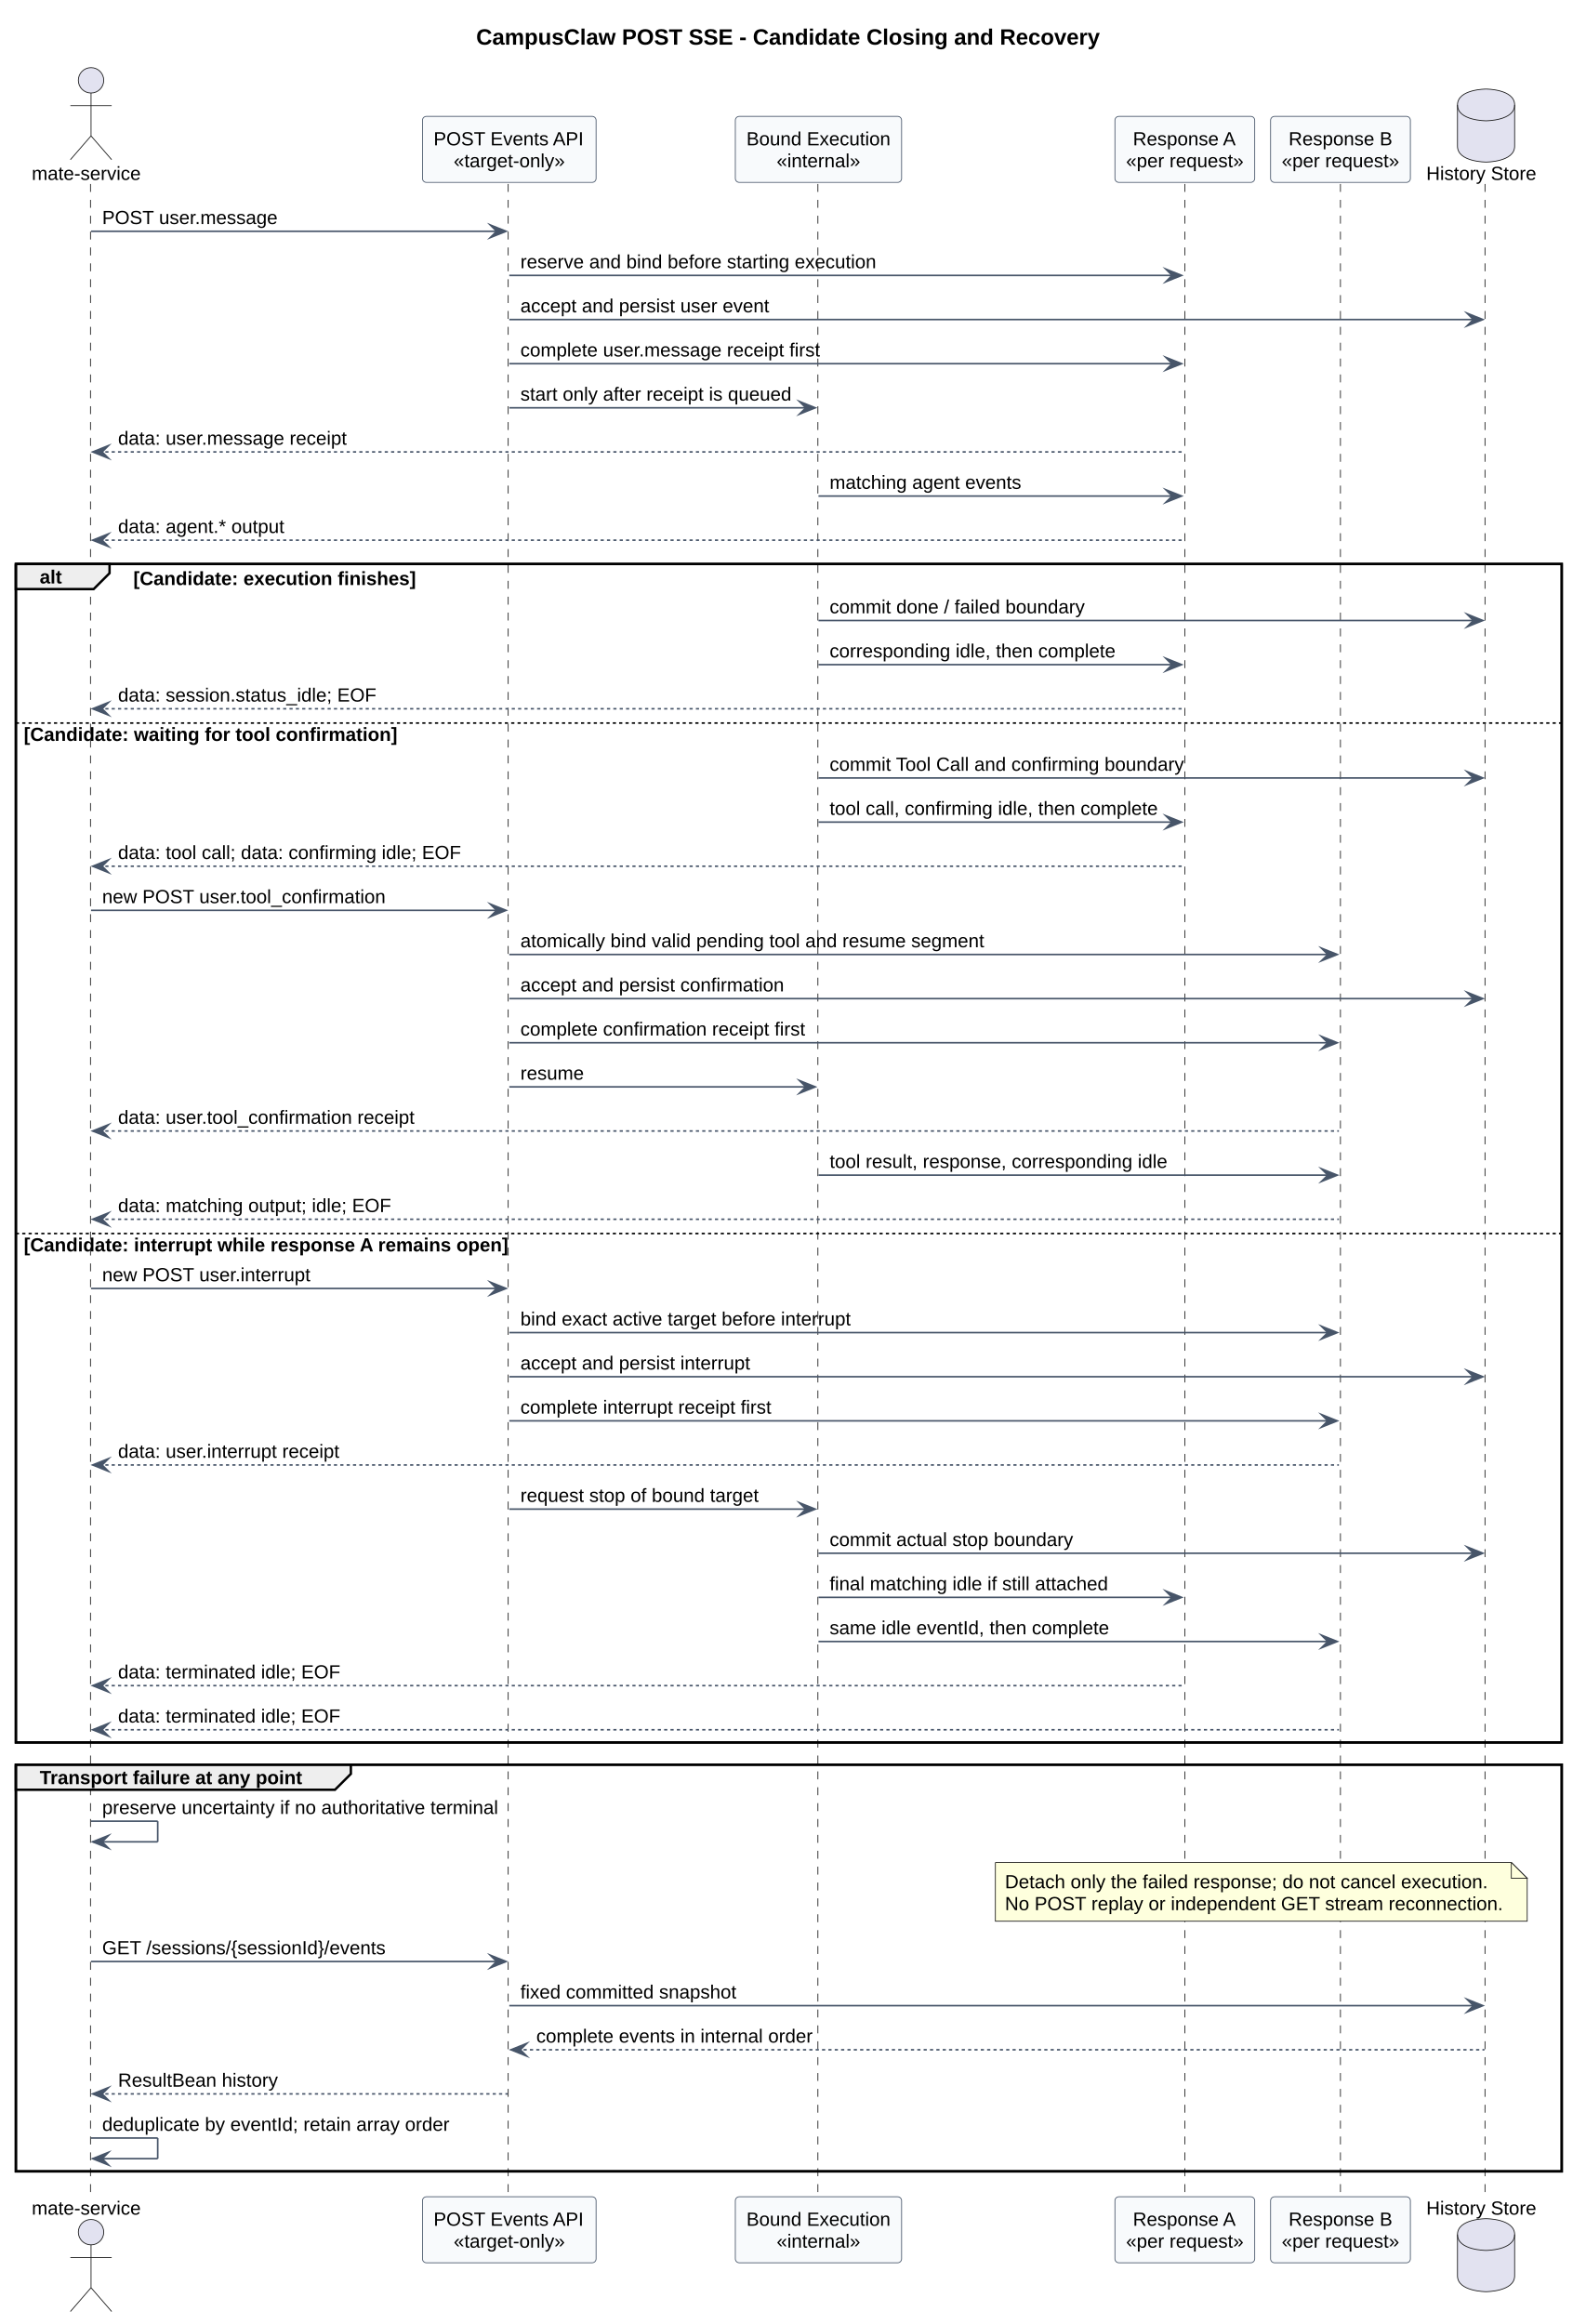
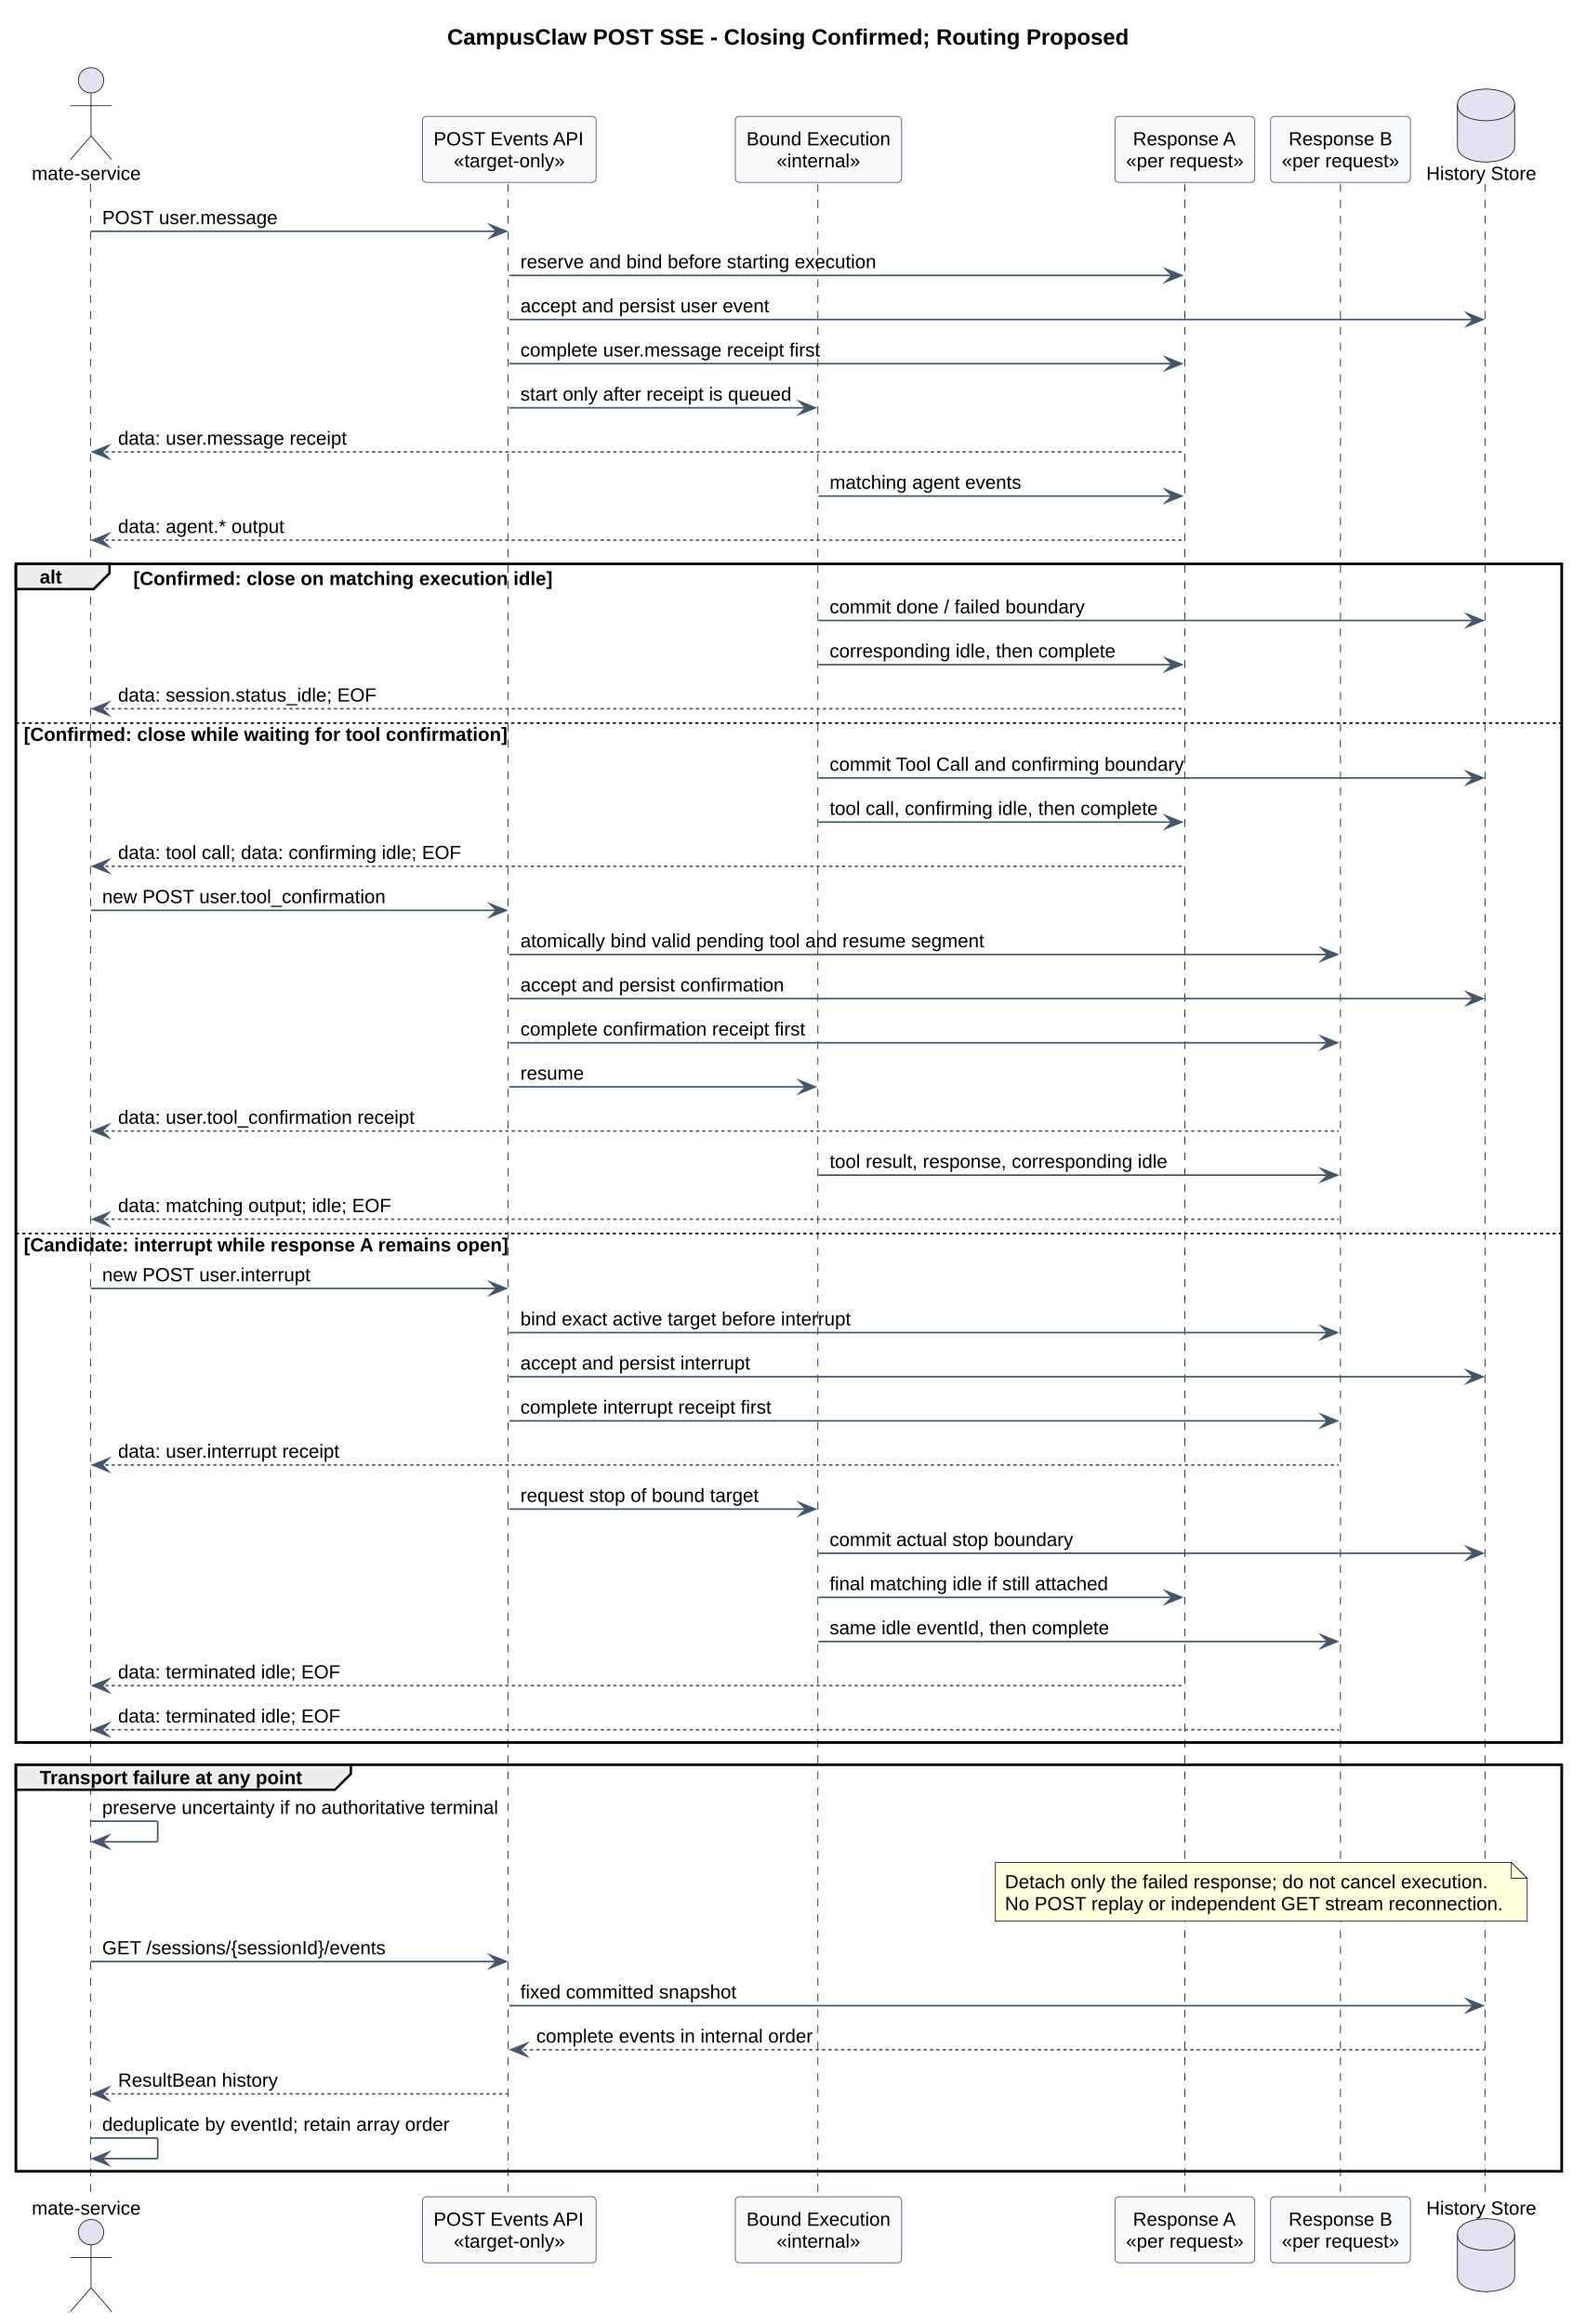
<svg xmlns="http://www.w3.org/2000/svg" contentStyleType="text/css" data-diagram-type="SEQUENCE" height="1464px" preserveAspectRatio="none" style="width:999px;height:1464px;background:#FFFFFF;" version="1.1" viewBox="0 0 999 1464" width="999px" zoomAndPan="magnify">
  <defs />
  <g>
    <g class="title" data-source-line="187">
-       <text fill="#000000" font-family="Arial" font-size="14" font-weight="700" lengthAdjust="spacing" textLength="392.868" x="299.945" y="28.132">CampusClaw POST SSE - Candidate Closing and Recovery</text>
+       <text fill="#000000" font-family="Arial" font-size="14" font-weight="700" lengthAdjust="spacing" textLength="429.358" x="281.7" y="28.132">CampusClaw POST SSE - Closing Confirmed; Routing Proposed</text>
    </g>
    <rect fill="none" height="742.367" style="stroke:#000000;stroke-width:1.5;" width="973.758" x="10" y="355.288" />
    <rect fill="none" height="256.19" style="stroke:#000000;stroke-width:1.5;" width="973.758" x="10" y="1111.655" />
    <g class="participant-lifeline" data-entity-uid="part1" data-qualified-name="Client" data-source-line="207" id="part1-lifeline">
      <g>
        <rect fill="#000000" fill-opacity="0" height="1268.947" width="8" x="53.342" y="115.897" />
        <line style="stroke:#181818;stroke-width:0.5;stroke-dasharray:5,5;" x1="57" x2="57" y1="115.897" y2="1384.845" />
      </g>
    </g>
    <g class="participant-lifeline" data-entity-uid="part2" data-qualified-name="API" data-source-line="208" id="part2-lifeline">
      <g>
        <rect fill="#000000" fill-opacity="0" height="1268.947" width="8" x="316.799" y="115.897" />
        <line style="stroke:#181818;stroke-width:0.5;stroke-dasharray:5,5;" x1="320.115" x2="320.115" y1="115.897" y2="1384.845" />
      </g>
    </g>
    <g class="participant-lifeline" data-entity-uid="part3" data-qualified-name="Execution" data-source-line="209" id="part3-lifeline">
      <g>
        <rect fill="#000000" fill-opacity="0" height="1268.947" width="8" x="511.559" y="115.897" />
        <line style="stroke:#181818;stroke-width:0.5;stroke-dasharray:5,5;" x1="515.192" x2="515.192" y1="115.897" y2="1384.845" />
      </g>
    </g>
    <g class="participant-lifeline" data-entity-uid="part4" data-qualified-name="A" data-source-line="210" id="part4-lifeline">
      <g>
        <rect fill="#000000" fill-opacity="0" height="1268.947" width="8" x="742.33" y="115.897" />
        <line style="stroke:#181818;stroke-width:0.5;stroke-dasharray:5,5;" x1="746.305" x2="746.305" y1="115.897" y2="1384.845" />
      </g>
    </g>
    <g class="participant-lifeline" data-entity-uid="part5" data-qualified-name="B" data-source-line="211" id="part5-lifeline">
      <g>
        <rect fill="#000000" fill-opacity="0" height="1268.947" width="8" x="840.381" y="115.897" />
        <line style="stroke:#181818;stroke-width:0.5;stroke-dasharray:5,5;" x1="844.356" x2="844.356" y1="115.897" y2="1384.845" />
      </g>
    </g>
    <g class="participant-lifeline" data-entity-uid="part6" data-qualified-name="Store" data-source-line="212" id="part6-lifeline">
      <g>
        <rect fill="#000000" fill-opacity="0" height="1268.947" width="8" x="932.082" y="115.897" />
        <line style="stroke:#181818;stroke-width:0.5;stroke-dasharray:5,5;" x1="935.406" x2="935.406" y1="115.897" y2="1384.845" />
      </g>
    </g>
    <g class="participant participant-head" data-entity-uid="part1" data-qualified-name="Client" data-source-line="207" id="part1-head">
      <text fill="#000000" font-family="Arial" font-size="12" lengthAdjust="spacing" textLength="68.684" x="20" y="113.355">mate-service</text>
      <ellipse cx="57.342" cy="50.599" fill="#E2E2F0" rx="8" ry="8" style="stroke:#181818;stroke-width:0.5;" />
      <path d="M57.342,58.599 L57.342,85.599 M44.342,66.599 L70.342,66.599 M57.342,85.599 L44.342,100.599 M57.342,85.599 L70.342,100.599" fill="none" style="stroke:#181818;stroke-width:0.5;" />
    </g>
    <g class="participant participant-tail" data-entity-uid="part1" data-qualified-name="Client" data-source-line="207" id="part1-tail">
      <text fill="#000000" font-family="Arial" font-size="12" lengthAdjust="spacing" textLength="68.684" x="20" y="1395.101">mate-service</text>
      <ellipse cx="57.342" cy="1406.144" fill="#E2E2F0" rx="8" ry="8" style="stroke:#181818;stroke-width:0.5;" />
      <path d="M57.342,1414.144 L57.342,1441.144 M44.342,1422.144 L70.342,1422.144 M57.342,1441.144 L44.342,1456.144 M57.342,1441.144 L70.342,1456.144" fill="none" style="stroke:#181818;stroke-width:0.5;" />
    </g>
    <g class="participant participant-head" data-entity-uid="part2" data-qualified-name="API" data-source-line="208" id="part2-head">
      <rect fill="#F8FAFC" height="41.598" rx="2.5" ry="2.5" style="stroke:#475569;stroke-width:0.5;" width="109.367" x="266.115" y="73.3" />
      <text fill="#000000" font-family="Arial" font-size="12" lengthAdjust="spacing" textLength="95.367" x="273.115" y="91.556">POST Events API</text>
      <text fill="#000000" font-family="Arial" font-size="12" lengthAdjust="spacing" textLength="70.043" x="285.777" y="105.355">«target-only»</text>
    </g>
    <g class="participant participant-tail" data-entity-uid="part2" data-qualified-name="API" data-source-line="208" id="part2-tail">
      <rect fill="#F8FAFC" height="41.598" rx="2.5" ry="2.5" style="stroke:#475569;stroke-width:0.5;" width="109.367" x="266.115" y="1383.845" />
      <text fill="#000000" font-family="Arial" font-size="12" lengthAdjust="spacing" textLength="95.367" x="273.115" y="1402.101">POST Events API</text>
      <text fill="#000000" font-family="Arial" font-size="12" lengthAdjust="spacing" textLength="70.043" x="285.777" y="1415.899">«target-only»</text>
    </g>
    <g class="participant participant-head" data-entity-uid="part3" data-qualified-name="Execution" data-source-line="209" id="part3-head">
      <rect fill="#F8FAFC" height="41.598" rx="2.5" ry="2.5" style="stroke:#475569;stroke-width:0.5;" width="104.732" x="463.192" y="73.3" />
      <text fill="#000000" font-family="Arial" font-size="12" lengthAdjust="spacing" textLength="90.732" x="470.192" y="91.556">Bound Execution</text>
      <text fill="#000000" font-family="Arial" font-size="12" lengthAdjust="spacing" textLength="52.705" x="489.206" y="105.355">«internal»</text>
    </g>
    <g class="participant participant-tail" data-entity-uid="part3" data-qualified-name="Execution" data-source-line="209" id="part3-tail">
      <rect fill="#F8FAFC" height="41.598" rx="2.5" ry="2.5" style="stroke:#475569;stroke-width:0.5;" width="104.732" x="463.192" y="1383.845" />
      <text fill="#000000" font-family="Arial" font-size="12" lengthAdjust="spacing" textLength="90.732" x="470.192" y="1402.101">Bound Execution</text>
      <text fill="#000000" font-family="Arial" font-size="12" lengthAdjust="spacing" textLength="52.705" x="489.206" y="1415.899">«internal»</text>
    </g>
    <g class="participant participant-head" data-entity-uid="part4" data-qualified-name="A" data-source-line="210" id="part4-head">
      <rect fill="#F8FAFC" height="41.598" rx="2.5" ry="2.5" style="stroke:#475569;stroke-width:0.5;" width="88.051" x="702.305" y="73.3" />
      <text fill="#000000" font-family="Arial" font-size="12" lengthAdjust="spacing" textLength="65.373" x="713.644" y="91.556">Response A</text>
      <text fill="#000000" font-family="Arial" font-size="12" lengthAdjust="spacing" textLength="74.051" x="709.305" y="105.355">«per request»</text>
    </g>
    <g class="participant participant-tail" data-entity-uid="part4" data-qualified-name="A" data-source-line="210" id="part4-tail">
      <rect fill="#F8FAFC" height="41.598" rx="2.5" ry="2.5" style="stroke:#475569;stroke-width:0.5;" width="88.051" x="702.305" y="1383.845" />
      <text fill="#000000" font-family="Arial" font-size="12" lengthAdjust="spacing" textLength="65.373" x="713.644" y="1402.101">Response A</text>
      <text fill="#000000" font-family="Arial" font-size="12" lengthAdjust="spacing" textLength="74.051" x="709.305" y="1415.899">«per request»</text>
    </g>
    <g class="participant participant-head" data-entity-uid="part5" data-qualified-name="B" data-source-line="211" id="part5-head">
      <rect fill="#F8FAFC" height="41.598" rx="2.5" ry="2.5" style="stroke:#475569;stroke-width:0.5;" width="88.051" x="800.356" y="73.3" />
      <text fill="#000000" font-family="Arial" font-size="12" lengthAdjust="spacing" textLength="65.373" x="811.694" y="91.556">Response B</text>
      <text fill="#000000" font-family="Arial" font-size="12" lengthAdjust="spacing" textLength="74.051" x="807.356" y="105.355">«per request»</text>
    </g>
    <g class="participant participant-tail" data-entity-uid="part5" data-qualified-name="B" data-source-line="211" id="part5-tail">
      <rect fill="#F8FAFC" height="41.598" rx="2.5" ry="2.5" style="stroke:#475569;stroke-width:0.5;" width="88.051" x="800.356" y="1383.845" />
      <text fill="#000000" font-family="Arial" font-size="12" lengthAdjust="spacing" textLength="65.373" x="811.694" y="1402.101">Response B</text>
      <text fill="#000000" font-family="Arial" font-size="12" lengthAdjust="spacing" textLength="74.051" x="807.356" y="1415.899">«per request»</text>
    </g>
    <g class="participant participant-head" data-entity-uid="part6" data-qualified-name="Store" data-source-line="212" id="part6-head">
      <text fill="#000000" font-family="Arial" font-size="12" lengthAdjust="spacing" textLength="69.352" x="898.406" y="113.355">History Store</text>
      <path d="M918.082,66.099 C918.082,56.099 936.082,56.099 936.082,56.099 C936.082,56.099 954.082,56.099 954.082,66.099 L954.082,92.099 C954.082,102.099 936.082,102.099 936.082,102.099 C936.082,102.099 918.082,102.099 918.082,92.099 L918.082,66.099" fill="#E2E2F0" style="stroke:#181818;stroke-width:0.5;" />
      <path d="M918.082,66.099 C918.082,76.099 936.082,76.099 936.082,76.099 C936.082,76.099 954.082,76.099 954.082,66.099" fill="none" style="stroke:#181818;stroke-width:0.5;" />
    </g>
    <g class="participant participant-tail" data-entity-uid="part6" data-qualified-name="Store" data-source-line="212" id="part6-tail">
      <text fill="#000000" font-family="Arial" font-size="12" lengthAdjust="spacing" textLength="69.352" x="898.406" y="1395.101">History Store</text>
      <path d="M918.082,1407.644 C918.082,1397.644 936.082,1397.644 936.082,1397.644 C936.082,1397.644 954.082,1397.644 954.082,1407.644 L954.082,1433.644 C954.082,1443.644 936.082,1443.644 936.082,1443.644 C936.082,1443.644 918.082,1443.644 918.082,1433.644 L918.082,1407.644" fill="#E2E2F0" style="stroke:#181818;stroke-width:0.5;" />
      <path d="M918.082,1407.644 C918.082,1417.644 936.082,1417.644 936.082,1417.644 C936.082,1417.644 954.082,1417.644 954.082,1407.644" fill="none" style="stroke:#181818;stroke-width:0.5;" />
    </g>
    <g class="message" data-entity-1="part1" data-entity-2="part2" data-source-line="214" id="msg1">
      <polygon fill="#475569" points="308.799,141.696,318.799,145.696,308.799,149.696,312.799,145.696" style="stroke:#475569;stroke-width:1;stroke-linejoin:miter;stroke-miterlimit:10;" />
      <line style="stroke:#475569;stroke-width:1;" x1="57.342" x2="314.799" y1="145.696" y2="145.696" />
      <text fill="#000000" font-family="Arial" font-size="12" lengthAdjust="spacing" textLength="111.375" x="64.342" y="141.153">POST user.message</text>
    </g>
    <g class="message" data-entity-1="part2" data-entity-2="part4" data-source-line="215" id="msg2">
      <polygon fill="#475569" points="734.33,169.495,744.33,173.495,734.33,177.495,738.33,173.495" style="stroke:#475569;stroke-width:1;stroke-linejoin:miter;stroke-miterlimit:10;" />
      <line style="stroke:#475569;stroke-width:1;" x1="320.799" x2="740.33" y1="173.495" y2="173.495" />
      <text fill="#000000" font-family="Arial" font-size="12" lengthAdjust="spacing" textLength="224.139" x="327.799" y="168.952">reserve and bind before starting execution</text>
    </g>
    <g class="message" data-entity-1="part2" data-entity-2="part6" data-source-line="216" id="msg3">
      <polygon fill="#475569" points="924.082,197.294,934.082,201.294,924.082,205.294,928.082,201.294" style="stroke:#475569;stroke-width:1;stroke-linejoin:miter;stroke-miterlimit:10;" />
      <line style="stroke:#475569;stroke-width:1;" x1="320.799" x2="930.082" y1="201.294" y2="201.294" />
      <text fill="#000000" font-family="Arial" font-size="12" lengthAdjust="spacing" textLength="156.756" x="327.799" y="196.751">accept and persist user event</text>
    </g>
    <g class="message" data-entity-1="part2" data-entity-2="part4" data-source-line="217" id="msg4">
      <polygon fill="#475569" points="734.33,225.093,744.33,229.093,734.33,233.093,738.33,229.093" style="stroke:#475569;stroke-width:1;stroke-linejoin:miter;stroke-miterlimit:10;" />
      <line style="stroke:#475569;stroke-width:1;" x1="320.799" x2="740.33" y1="229.093" y2="229.093" />
      <text fill="#000000" font-family="Arial" font-size="12" lengthAdjust="spacing" textLength="189.41" x="327.799" y="224.55">complete user.message receipt first</text>
    </g>
    <g class="message" data-entity-1="part2" data-entity-2="part3" data-source-line="218" id="msg5">
      <polygon fill="#475569" points="503.559,252.892,513.559,256.892,503.559,260.892,507.559,256.892" style="stroke:#475569;stroke-width:1;stroke-linejoin:miter;stroke-miterlimit:10;" />
      <line style="stroke:#475569;stroke-width:1;" x1="320.799" x2="509.559" y1="256.892" y2="256.892" />
      <text fill="#000000" font-family="Arial" font-size="12" lengthAdjust="spacing" textLength="170.76" x="327.799" y="252.349">start only after receipt is queued</text>
    </g>
    <g class="message" data-entity-1="part4" data-entity-2="part1" data-source-line="219" id="msg6">
      <polygon fill="#475569" points="68.342,280.69,58.342,284.69,68.342,288.69,64.342,284.69" style="stroke:#475569;stroke-width:1;stroke-linejoin:miter;stroke-miterlimit:10;" />
      <line style="stroke:#475569;stroke-width:1;stroke-dasharray:2,2;" x1="62.342" x2="745.33" y1="284.69" y2="284.69" />
      <text fill="#000000" font-family="Arial" font-size="12" lengthAdjust="spacing" textLength="144.744" x="74.342" y="280.147">data: user.message receipt</text>
    </g>
    <g class="message" data-entity-1="part3" data-entity-2="part4" data-source-line="220" id="msg7">
      <polygon fill="#475569" points="734.33,308.489,744.33,312.489,734.33,316.489,738.33,312.489" style="stroke:#475569;stroke-width:1;stroke-linejoin:miter;stroke-miterlimit:10;" />
      <line style="stroke:#475569;stroke-width:1;" x1="515.559" x2="740.33" y1="312.489" y2="312.489" />
      <text fill="#000000" font-family="Arial" font-size="12" lengthAdjust="spacing" textLength="120.744" x="522.559" y="307.946">matching agent events</text>
    </g>
    <g class="message" data-entity-1="part4" data-entity-2="part1" data-source-line="221" id="msg8">
      <polygon fill="#475569" points="68.342,336.288,58.342,340.288,68.342,344.288,64.342,340.288" style="stroke:#475569;stroke-width:1;stroke-linejoin:miter;stroke-miterlimit:10;" />
      <line style="stroke:#475569;stroke-width:1;stroke-dasharray:2,2;" x1="62.342" x2="745.33" y1="340.288" y2="340.288" />
      <text fill="#000000" font-family="Arial" font-size="12" lengthAdjust="spacing" textLength="104.754" x="74.342" y="335.745">data: agent.* output</text>
    </g>
    <path d="M10,355.288 L69.004,355.288 L69.004,361.087 L59.004,371.087 L10,371.087 L10,355.288" fill="#EEEEEE" style="stroke:#000000;stroke-width:1.5;" />
    <rect fill="none" height="742.367" style="stroke:#000000;stroke-width:1.5;" width="973.758" x="10" y="355.288" />
    <text fill="#000000" font-family="Arial" font-size="12" font-weight="700" lengthAdjust="spacing" textLength="14.004" x="25" y="367.544">alt</text>
-     <text fill="#000000" font-family="Arial" font-size="12" font-weight="700" lengthAdjust="spacing" textLength="178.025" x="84.004" y="368.544">[Candidate: execution finishes]</text>
+     <text fill="#000000" font-family="Arial" font-size="12" font-weight="700" lengthAdjust="spacing" textLength="264.029" x="84.004" y="368.544">[Confirmed: close on matching execution idle]</text>
    <g class="message" data-entity-1="part3" data-entity-2="part6" data-source-line="224" id="msg9">
      <polygon fill="#475569" points="924.082,386.886,934.082,390.886,924.082,394.886,928.082,390.886" style="stroke:#475569;stroke-width:1;stroke-linejoin:miter;stroke-miterlimit:10;" />
      <line style="stroke:#475569;stroke-width:1;" x1="515.559" x2="930.082" y1="390.886" y2="390.886" />
      <text fill="#000000" font-family="Arial" font-size="12" lengthAdjust="spacing" textLength="160.758" x="522.559" y="386.343">commit done / failed boundary</text>
    </g>
    <g class="message" data-entity-1="part3" data-entity-2="part4" data-source-line="225" id="msg10">
      <polygon fill="#475569" points="734.33,414.685,744.33,418.685,734.33,422.685,738.33,418.685" style="stroke:#475569;stroke-width:1;stroke-linejoin:miter;stroke-miterlimit:10;" />
      <line style="stroke:#475569;stroke-width:1;" x1="515.559" x2="740.33" y1="418.685" y2="418.685" />
      <text fill="#000000" font-family="Arial" font-size="12" lengthAdjust="spacing" textLength="180.111" x="522.559" y="414.142">corresponding idle, then complete</text>
    </g>
    <g class="message" data-entity-1="part4" data-entity-2="part1" data-source-line="226" id="msg11">
      <polygon fill="#475569" points="68.342,442.483,58.342,446.483,68.342,450.483,64.342,446.483" style="stroke:#475569;stroke-width:1;stroke-linejoin:miter;stroke-miterlimit:10;" />
      <line style="stroke:#475569;stroke-width:1;stroke-dasharray:2,2;" x1="62.342" x2="745.33" y1="446.483" y2="446.483" />
      <text fill="#000000" font-family="Arial" font-size="12" lengthAdjust="spacing" textLength="162.75" x="74.342" y="441.94">data: session.status_idle; EOF</text>
    </g>
    <line style="stroke:#000000;stroke-width:1;stroke-dasharray:2,2;" x1="10" x2="983.758" y1="455.483" y2="455.483" />
-     <text fill="#000000" font-family="Arial" font-size="12" font-weight="700" lengthAdjust="spacing" textLength="235.318" x="15" y="466.739">[Candidate: waiting for tool confirmation]</text>
+     <text fill="#000000" font-family="Arial" font-size="12" font-weight="700" lengthAdjust="spacing" textLength="304.67" x="15" y="466.739">[Confirmed: close while waiting for tool confirmation]</text>
    <g class="message" data-entity-1="part3" data-entity-2="part6" data-source-line="228" id="msg12">
      <polygon fill="#475569" points="924.082,486.081,934.082,490.081,924.082,494.081,928.082,490.081" style="stroke:#475569;stroke-width:1;stroke-linejoin:miter;stroke-miterlimit:10;" />
      <line style="stroke:#475569;stroke-width:1;" x1="515.559" x2="930.082" y1="490.081" y2="490.081" />
      <text fill="#000000" font-family="Arial" font-size="12" lengthAdjust="spacing" textLength="224.766" x="522.559" y="485.538">commit Tool Call and confirming boundary</text>
    </g>
    <g class="message" data-entity-1="part3" data-entity-2="part4" data-source-line="229" id="msg13">
      <polygon fill="#475569" points="734.33,513.88,744.33,517.88,734.33,521.88,738.33,517.88" style="stroke:#475569;stroke-width:1;stroke-linejoin:miter;stroke-miterlimit:10;" />
      <line style="stroke:#475569;stroke-width:1;" x1="515.559" x2="740.33" y1="517.88" y2="517.88" />
      <text fill="#000000" font-family="Arial" font-size="12" lengthAdjust="spacing" textLength="206.772" x="522.559" y="513.337">tool call, confirming idle, then complete</text>
    </g>
    <g class="message" data-entity-1="part4" data-entity-2="part1" data-source-line="230" id="msg14">
      <polygon fill="#475569" points="68.342,541.679,58.342,545.679,68.342,549.679,64.342,545.679" style="stroke:#475569;stroke-width:1;stroke-linejoin:miter;stroke-miterlimit:10;" />
      <line style="stroke:#475569;stroke-width:1;stroke-dasharray:2,2;" x1="62.342" x2="745.33" y1="545.679" y2="545.679" />
      <text fill="#000000" font-family="Arial" font-size="12" lengthAdjust="spacing" textLength="216.106" x="74.342" y="541.136">data: tool call; data: confirming idle; EOF</text>
    </g>
    <g class="message" data-entity-1="part1" data-entity-2="part2" data-source-line="231" id="msg15">
      <polygon fill="#475569" points="308.799,569.477,318.799,573.477,308.799,577.477,312.799,573.477" style="stroke:#475569;stroke-width:1;stroke-linejoin:miter;stroke-miterlimit:10;" />
      <line style="stroke:#475569;stroke-width:1;" x1="57.342" x2="314.799" y1="573.477" y2="573.477" />
      <text fill="#000000" font-family="Arial" font-size="12" lengthAdjust="spacing" textLength="179.414" x="64.342" y="568.935">new POST user.tool_confirmation</text>
    </g>
    <g class="message" data-entity-1="part2" data-entity-2="part5" data-source-line="232" id="msg16">
      <polygon fill="#475569" points="832.381,597.276,842.381,601.276,832.381,605.276,836.381,601.276" style="stroke:#475569;stroke-width:1;stroke-linejoin:miter;stroke-miterlimit:10;" />
      <line style="stroke:#475569;stroke-width:1;" x1="320.799" x2="838.381" y1="601.276" y2="601.276" />
      <text fill="#000000" font-family="Arial" font-size="12" lengthAdjust="spacing" textLength="292.172" x="327.799" y="596.733">atomically bind valid pending tool and resume segment</text>
    </g>
    <g class="message" data-entity-1="part2" data-entity-2="part6" data-source-line="233" id="msg17">
      <polygon fill="#475569" points="924.082,625.075,934.082,629.075,924.082,633.075,928.082,629.075" style="stroke:#475569;stroke-width:1;stroke-linejoin:miter;stroke-miterlimit:10;" />
      <line style="stroke:#475569;stroke-width:1;" x1="320.799" x2="930.082" y1="629.075" y2="629.075" />
      <text fill="#000000" font-family="Arial" font-size="12" lengthAdjust="spacing" textLength="166.084" x="327.799" y="624.532">accept and persist confirmation</text>
    </g>
    <g class="message" data-entity-1="part2" data-entity-2="part5" data-source-line="234" id="msg18">
      <polygon fill="#475569" points="832.381,652.874,842.381,656.874,832.381,660.874,836.381,656.874" style="stroke:#475569;stroke-width:1;stroke-linejoin:miter;stroke-miterlimit:10;" />
      <line style="stroke:#475569;stroke-width:1;" x1="320.799" x2="838.381" y1="656.874" y2="656.874" />
      <text fill="#000000" font-family="Arial" font-size="12" lengthAdjust="spacing" textLength="179.402" x="327.799" y="652.331">complete confirmation receipt first</text>
    </g>
    <g class="message" data-entity-1="part2" data-entity-2="part3" data-source-line="235" id="msg19">
      <polygon fill="#475569" points="503.559,680.673,513.559,684.673,503.559,688.673,507.559,684.673" style="stroke:#475569;stroke-width:1;stroke-linejoin:miter;stroke-miterlimit:10;" />
      <line style="stroke:#475569;stroke-width:1;" x1="320.799" x2="509.559" y1="684.673" y2="684.673" />
      <text fill="#000000" font-family="Arial" font-size="12" lengthAdjust="spacing" textLength="40.014" x="327.799" y="680.13">resume</text>
    </g>
    <g class="message" data-entity-1="part5" data-entity-2="part1" data-source-line="236" id="msg20">
      <polygon fill="#475569" points="68.342,708.472,58.342,712.472,68.342,716.472,64.342,712.472" style="stroke:#475569;stroke-width:1;stroke-linejoin:miter;stroke-miterlimit:10;" />
      <line style="stroke:#475569;stroke-width:1;stroke-dasharray:2,2;" x1="62.342" x2="843.381" y1="712.472" y2="712.472" />
      <text fill="#000000" font-family="Arial" font-size="12" lengthAdjust="spacing" textLength="187.435" x="74.342" y="707.929">data: user.tool_confirmation receipt</text>
    </g>
    <g class="message" data-entity-1="part3" data-entity-2="part5" data-source-line="237" id="msg21">
      <polygon fill="#475569" points="832.381,736.27,842.381,740.27,832.381,744.27,836.381,740.27" style="stroke:#475569;stroke-width:1;stroke-linejoin:miter;stroke-miterlimit:10;" />
      <line style="stroke:#475569;stroke-width:1;" x1="515.559" x2="838.381" y1="740.27" y2="740.27" />
      <text fill="#000000" font-family="Arial" font-size="12" lengthAdjust="spacing" textLength="212.789" x="522.559" y="735.727">tool result, response, corresponding idle</text>
    </g>
    <g class="message" data-entity-1="part5" data-entity-2="part1" data-source-line="238" id="msg22">
      <polygon fill="#475569" points="68.342,764.069,58.342,768.069,68.342,772.069,64.342,768.069" style="stroke:#475569;stroke-width:1;stroke-linejoin:miter;stroke-miterlimit:10;" />
      <line style="stroke:#475569;stroke-width:1;stroke-dasharray:2,2;" x1="62.342" x2="843.381" y1="768.069" y2="768.069" />
      <text fill="#000000" font-family="Arial" font-size="12" lengthAdjust="spacing" textLength="172.096" x="74.342" y="763.526">data: matching output; idle; EOF</text>
    </g>
    <line style="stroke:#000000;stroke-width:1;stroke-dasharray:2,2;" x1="10" x2="983.758" y1="777.069" y2="777.069" />
    <text fill="#000000" font-family="Arial" font-size="12" font-weight="700" lengthAdjust="spacing" textLength="306.047" x="15" y="788.325">[Candidate: interrupt while response A remains open]</text>
    <g class="message" data-entity-1="part1" data-entity-2="part2" data-source-line="240" id="msg23">
      <polygon fill="#475569" points="308.799,807.667,318.799,811.667,308.799,815.667,312.799,811.667" style="stroke:#475569;stroke-width:1;stroke-linejoin:miter;stroke-miterlimit:10;" />
      <line style="stroke:#475569;stroke-width:1;" x1="57.342" x2="314.799" y1="811.667" y2="811.667" />
      <text fill="#000000" font-family="Arial" font-size="12" lengthAdjust="spacing" textLength="132.053" x="64.342" y="807.124">new POST user.interrupt</text>
    </g>
    <g class="message" data-entity-1="part2" data-entity-2="part5" data-source-line="241" id="msg24">
      <polygon fill="#475569" points="832.381,835.466,842.381,839.466,832.381,843.466,836.381,839.466" style="stroke:#475569;stroke-width:1;stroke-linejoin:miter;stroke-miterlimit:10;" />
      <line style="stroke:#475569;stroke-width:1;" x1="320.799" x2="838.381" y1="839.466" y2="839.466" />
      <text fill="#000000" font-family="Arial" font-size="12" lengthAdjust="spacing" textLength="208.119" x="327.799" y="834.923">bind exact active target before interrupt</text>
    </g>
    <g class="message" data-entity-1="part2" data-entity-2="part6" data-source-line="242" id="msg25">
      <polygon fill="#475569" points="924.082,863.265,934.082,867.265,924.082,871.265,928.082,867.265" style="stroke:#475569;stroke-width:1;stroke-linejoin:miter;stroke-miterlimit:10;" />
      <line style="stroke:#475569;stroke-width:1;" x1="320.799" x2="930.082" y1="867.265" y2="867.265" />
      <text fill="#000000" font-family="Arial" font-size="12" lengthAdjust="spacing" textLength="144.744" x="327.799" y="862.722">accept and persist interrupt</text>
    </g>
    <g class="message" data-entity-1="part2" data-entity-2="part5" data-source-line="243" id="msg26">
      <polygon fill="#475569" points="832.381,891.063,842.381,895.063,832.381,899.063,836.381,895.063" style="stroke:#475569;stroke-width:1;stroke-linejoin:miter;stroke-miterlimit:10;" />
      <line style="stroke:#475569;stroke-width:1;" x1="320.799" x2="838.381" y1="895.063" y2="895.063" />
      <text fill="#000000" font-family="Arial" font-size="12" lengthAdjust="spacing" textLength="158.062" x="327.799" y="890.52">complete interrupt receipt first</text>
    </g>
    <g class="message" data-entity-1="part5" data-entity-2="part1" data-source-line="244" id="msg27">
      <polygon fill="#475569" points="68.342,918.862,58.342,922.862,68.342,926.862,64.342,922.862" style="stroke:#475569;stroke-width:1;stroke-linejoin:miter;stroke-miterlimit:10;" />
      <line style="stroke:#475569;stroke-width:1;stroke-dasharray:2,2;" x1="62.342" x2="843.381" y1="922.862" y2="922.862" />
      <text fill="#000000" font-family="Arial" font-size="12" lengthAdjust="spacing" textLength="140.074" x="74.342" y="918.319">data: user.interrupt receipt</text>
    </g>
    <g class="message" data-entity-1="part2" data-entity-2="part3" data-source-line="245" id="msg28">
      <polygon fill="#475569" points="503.559,946.661,513.559,950.661,503.559,954.661,507.559,950.661" style="stroke:#475569;stroke-width:1;stroke-linejoin:miter;stroke-miterlimit:10;" />
      <line style="stroke:#475569;stroke-width:1;" x1="320.799" x2="509.559" y1="950.661" y2="950.661" />
      <text fill="#000000" font-family="Arial" font-size="12" lengthAdjust="spacing" textLength="150.106" x="327.799" y="946.118">request stop of bound target</text>
    </g>
    <g class="message" data-entity-1="part3" data-entity-2="part6" data-source-line="246" id="msg29">
      <polygon fill="#475569" points="924.082,974.46,934.082,978.46,924.082,982.46,928.082,978.46" style="stroke:#475569;stroke-width:1;stroke-linejoin:miter;stroke-miterlimit:10;" />
      <line style="stroke:#475569;stroke-width:1;" x1="515.559" x2="930.082" y1="978.46" y2="978.46" />
      <text fill="#000000" font-family="Arial" font-size="12" lengthAdjust="spacing" textLength="153.41" x="522.559" y="973.917">commit actual stop boundary</text>
    </g>
    <g class="message" data-entity-1="part3" data-entity-2="part4" data-source-line="247" id="msg30">
      <polygon fill="#475569" points="734.33,1002.259,744.33,1006.259,734.33,1010.259,738.33,1006.259" style="stroke:#475569;stroke-width:1;stroke-linejoin:miter;stroke-miterlimit:10;" />
      <line style="stroke:#475569;stroke-width:1;" x1="515.559" x2="740.33" y1="1006.259" y2="1006.259" />
      <text fill="#000000" font-family="Arial" font-size="12" lengthAdjust="spacing" textLength="175.424" x="522.559" y="1001.716">final matching idle if still attached</text>
    </g>
    <g class="message" data-entity-1="part3" data-entity-2="part5" data-source-line="248" id="msg31">
      <polygon fill="#475569" points="832.381,1030.058,842.381,1034.058,832.381,1038.058,836.381,1034.058" style="stroke:#475569;stroke-width:1;stroke-linejoin:miter;stroke-miterlimit:10;" />
      <line style="stroke:#475569;stroke-width:1;" x1="515.559" x2="838.381" y1="1034.058" y2="1034.058" />
      <text fill="#000000" font-family="Arial" font-size="12" lengthAdjust="spacing" textLength="176.103" x="522.559" y="1029.515">same idle eventId, then complete</text>
    </g>
    <g class="message" data-entity-1="part4" data-entity-2="part1" data-source-line="249" id="msg32">
      <polygon fill="#475569" points="68.342,1057.856,58.342,1061.856,68.342,1065.856,64.342,1061.856" style="stroke:#475569;stroke-width:1;stroke-linejoin:miter;stroke-miterlimit:10;" />
      <line style="stroke:#475569;stroke-width:1;stroke-dasharray:2,2;" x1="62.342" x2="745.33" y1="1061.856" y2="1061.856" />
      <text fill="#000000" font-family="Arial" font-size="12" lengthAdjust="spacing" textLength="140.068" x="74.342" y="1057.313">data: terminated idle; EOF</text>
    </g>
    <g class="message" data-entity-1="part5" data-entity-2="part1" data-source-line="250" id="msg33">
      <polygon fill="#475569" points="68.342,1085.655,58.342,1089.655,68.342,1093.655,64.342,1089.655" style="stroke:#475569;stroke-width:1;stroke-linejoin:miter;stroke-miterlimit:10;" />
      <line style="stroke:#475569;stroke-width:1;stroke-dasharray:2,2;" x1="62.342" x2="843.381" y1="1089.655" y2="1089.655" />
      <text fill="#000000" font-family="Arial" font-size="12" lengthAdjust="spacing" textLength="140.068" x="74.342" y="1085.112">data: terminated idle; EOF</text>
    </g>
    <path d="M10,1111.655 L221.019,1111.655 L221.019,1117.454 L211.019,1127.454 L10,1127.454 L10,1111.655" fill="#EEEEEE" style="stroke:#000000;stroke-width:1.5;" />
    <rect fill="none" height="256.19" style="stroke:#000000;stroke-width:1.5;" width="973.758" x="10" y="1111.655" />
    <text fill="#000000" font-family="Arial" font-size="12" font-weight="700" lengthAdjust="spacing" textLength="166.019" x="25" y="1123.911">Transport failure at any point</text>
    <g class="message" data-entity-1="part1" data-entity-2="part1" data-source-line="254" id="msg34">
      <line style="stroke:#475569;stroke-width:1;" x1="57.342" x2="99.342" y1="1147.253" y2="1147.253" />
      <line style="stroke:#475569;stroke-width:1;" x1="99.342" x2="99.342" y1="1147.253" y2="1160.253" />
      <line style="stroke:#475569;stroke-width:1;" x1="58.342" x2="99.342" y1="1160.253" y2="1160.253" />
      <polygon fill="#475569" points="68.342,1156.253,58.342,1160.253,68.342,1164.253,64.342,1160.253" style="stroke:#475569;stroke-width:1;stroke-linejoin:miter;stroke-miterlimit:10;" />
      <text fill="#000000" font-family="Arial" font-size="12" lengthAdjust="spacing" textLength="249.457" x="64.342" y="1142.71">preserve uncertainty if no authoritative terminal</text>
    </g>
    <path d="M627,1173.253 L627,1210.253 L962,1210.253 L962,1183.253 L952,1173.253 L627,1173.253" fill="#FEFFDD" style="stroke:#181818;stroke-width:0.5;" />
    <path d="M952,1173.253 L952,1183.253 L962,1183.253 L952,1173.253" fill="#FEFFDD" style="stroke:#181818;stroke-width:0.5;" />
    <text fill="#000000" font-family="Arial" font-size="12" lengthAdjust="spacing" textLength="304.195" x="633" y="1189.509">Detach only the failed response; do not cancel execution.</text>
    <text fill="#000000" font-family="Arial" font-size="12" lengthAdjust="spacing" textLength="314.156" x="633" y="1203.308">No POST replay or independent GET stream reconnection.</text>
    <g class="message" data-entity-1="part1" data-entity-2="part2" data-source-line="259" id="msg35">
      <polygon fill="#475569" points="308.799,1231.649,318.799,1235.649,308.799,1239.649,312.799,1235.649" style="stroke:#475569;stroke-width:1;stroke-linejoin:miter;stroke-miterlimit:10;" />
      <line style="stroke:#475569;stroke-width:1;" x1="57.342" x2="314.799" y1="1235.649" y2="1235.649" />
      <text fill="#000000" font-family="Arial" font-size="12" lengthAdjust="spacing" textLength="178.758" x="64.342" y="1231.106">GET /sessions/{sessionId}/events</text>
    </g>
    <g class="message" data-entity-1="part2" data-entity-2="part6" data-source-line="260" id="msg36">
      <polygon fill="#475569" points="924.082,1259.448,934.082,1263.448,924.082,1267.448,928.082,1263.448" style="stroke:#475569;stroke-width:1;stroke-linejoin:miter;stroke-miterlimit:10;" />
      <line style="stroke:#475569;stroke-width:1;" x1="320.799" x2="930.082" y1="1263.448" y2="1263.448" />
      <text fill="#000000" font-family="Arial" font-size="12" lengthAdjust="spacing" textLength="136.066" x="327.799" y="1258.905">fixed committed snapshot</text>
    </g>
    <g class="message" data-entity-1="part6" data-entity-2="part2" data-source-line="261" id="msg37">
      <polygon fill="#475569" points="331.799,1287.247,321.799,1291.247,331.799,1295.247,327.799,1291.247" style="stroke:#475569;stroke-width:1;stroke-linejoin:miter;stroke-miterlimit:10;" />
      <line style="stroke:#475569;stroke-width:1;stroke-dasharray:2,2;" x1="325.799" x2="935.082" y1="1291.247" y2="1291.247" />
      <text fill="#000000" font-family="Arial" font-size="12" lengthAdjust="spacing" textLength="174.094" x="337.799" y="1286.704">complete events in internal order</text>
    </g>
    <g class="message" data-entity-1="part2" data-entity-2="part1" data-source-line="262" id="msg38">
      <polygon fill="#475569" points="68.342,1315.046,58.342,1319.046,68.342,1323.046,64.342,1319.046" style="stroke:#475569;stroke-width:1;stroke-linejoin:miter;stroke-miterlimit:10;" />
      <line style="stroke:#475569;stroke-width:1;stroke-dasharray:2,2;" x1="62.342" x2="319.799" y1="1319.046" y2="1319.046" />
      <text fill="#000000" font-family="Arial" font-size="12" lengthAdjust="spacing" textLength="100.717" x="74.342" y="1314.503">ResultBean history</text>
    </g>
    <g class="message" data-entity-1="part1" data-entity-2="part1" data-source-line="263" id="msg39">
      <line style="stroke:#475569;stroke-width:1;" x1="57.342" x2="99.342" y1="1346.845" y2="1346.845" />
      <line style="stroke:#475569;stroke-width:1;" x1="99.342" x2="99.342" y1="1346.845" y2="1359.845" />
      <line style="stroke:#475569;stroke-width:1;" x1="58.342" x2="99.342" y1="1359.845" y2="1359.845" />
      <polygon fill="#475569" points="68.342,1355.845,58.342,1359.845,68.342,1363.845,64.342,1359.845" style="stroke:#475569;stroke-width:1;stroke-linejoin:miter;stroke-miterlimit:10;" />
      <text fill="#000000" font-family="Arial" font-size="12" lengthAdjust="spacing" textLength="218.795" x="64.342" y="1342.302">deduplicate by eventId; retain array order</text>
    </g>
  </g>
</svg>
